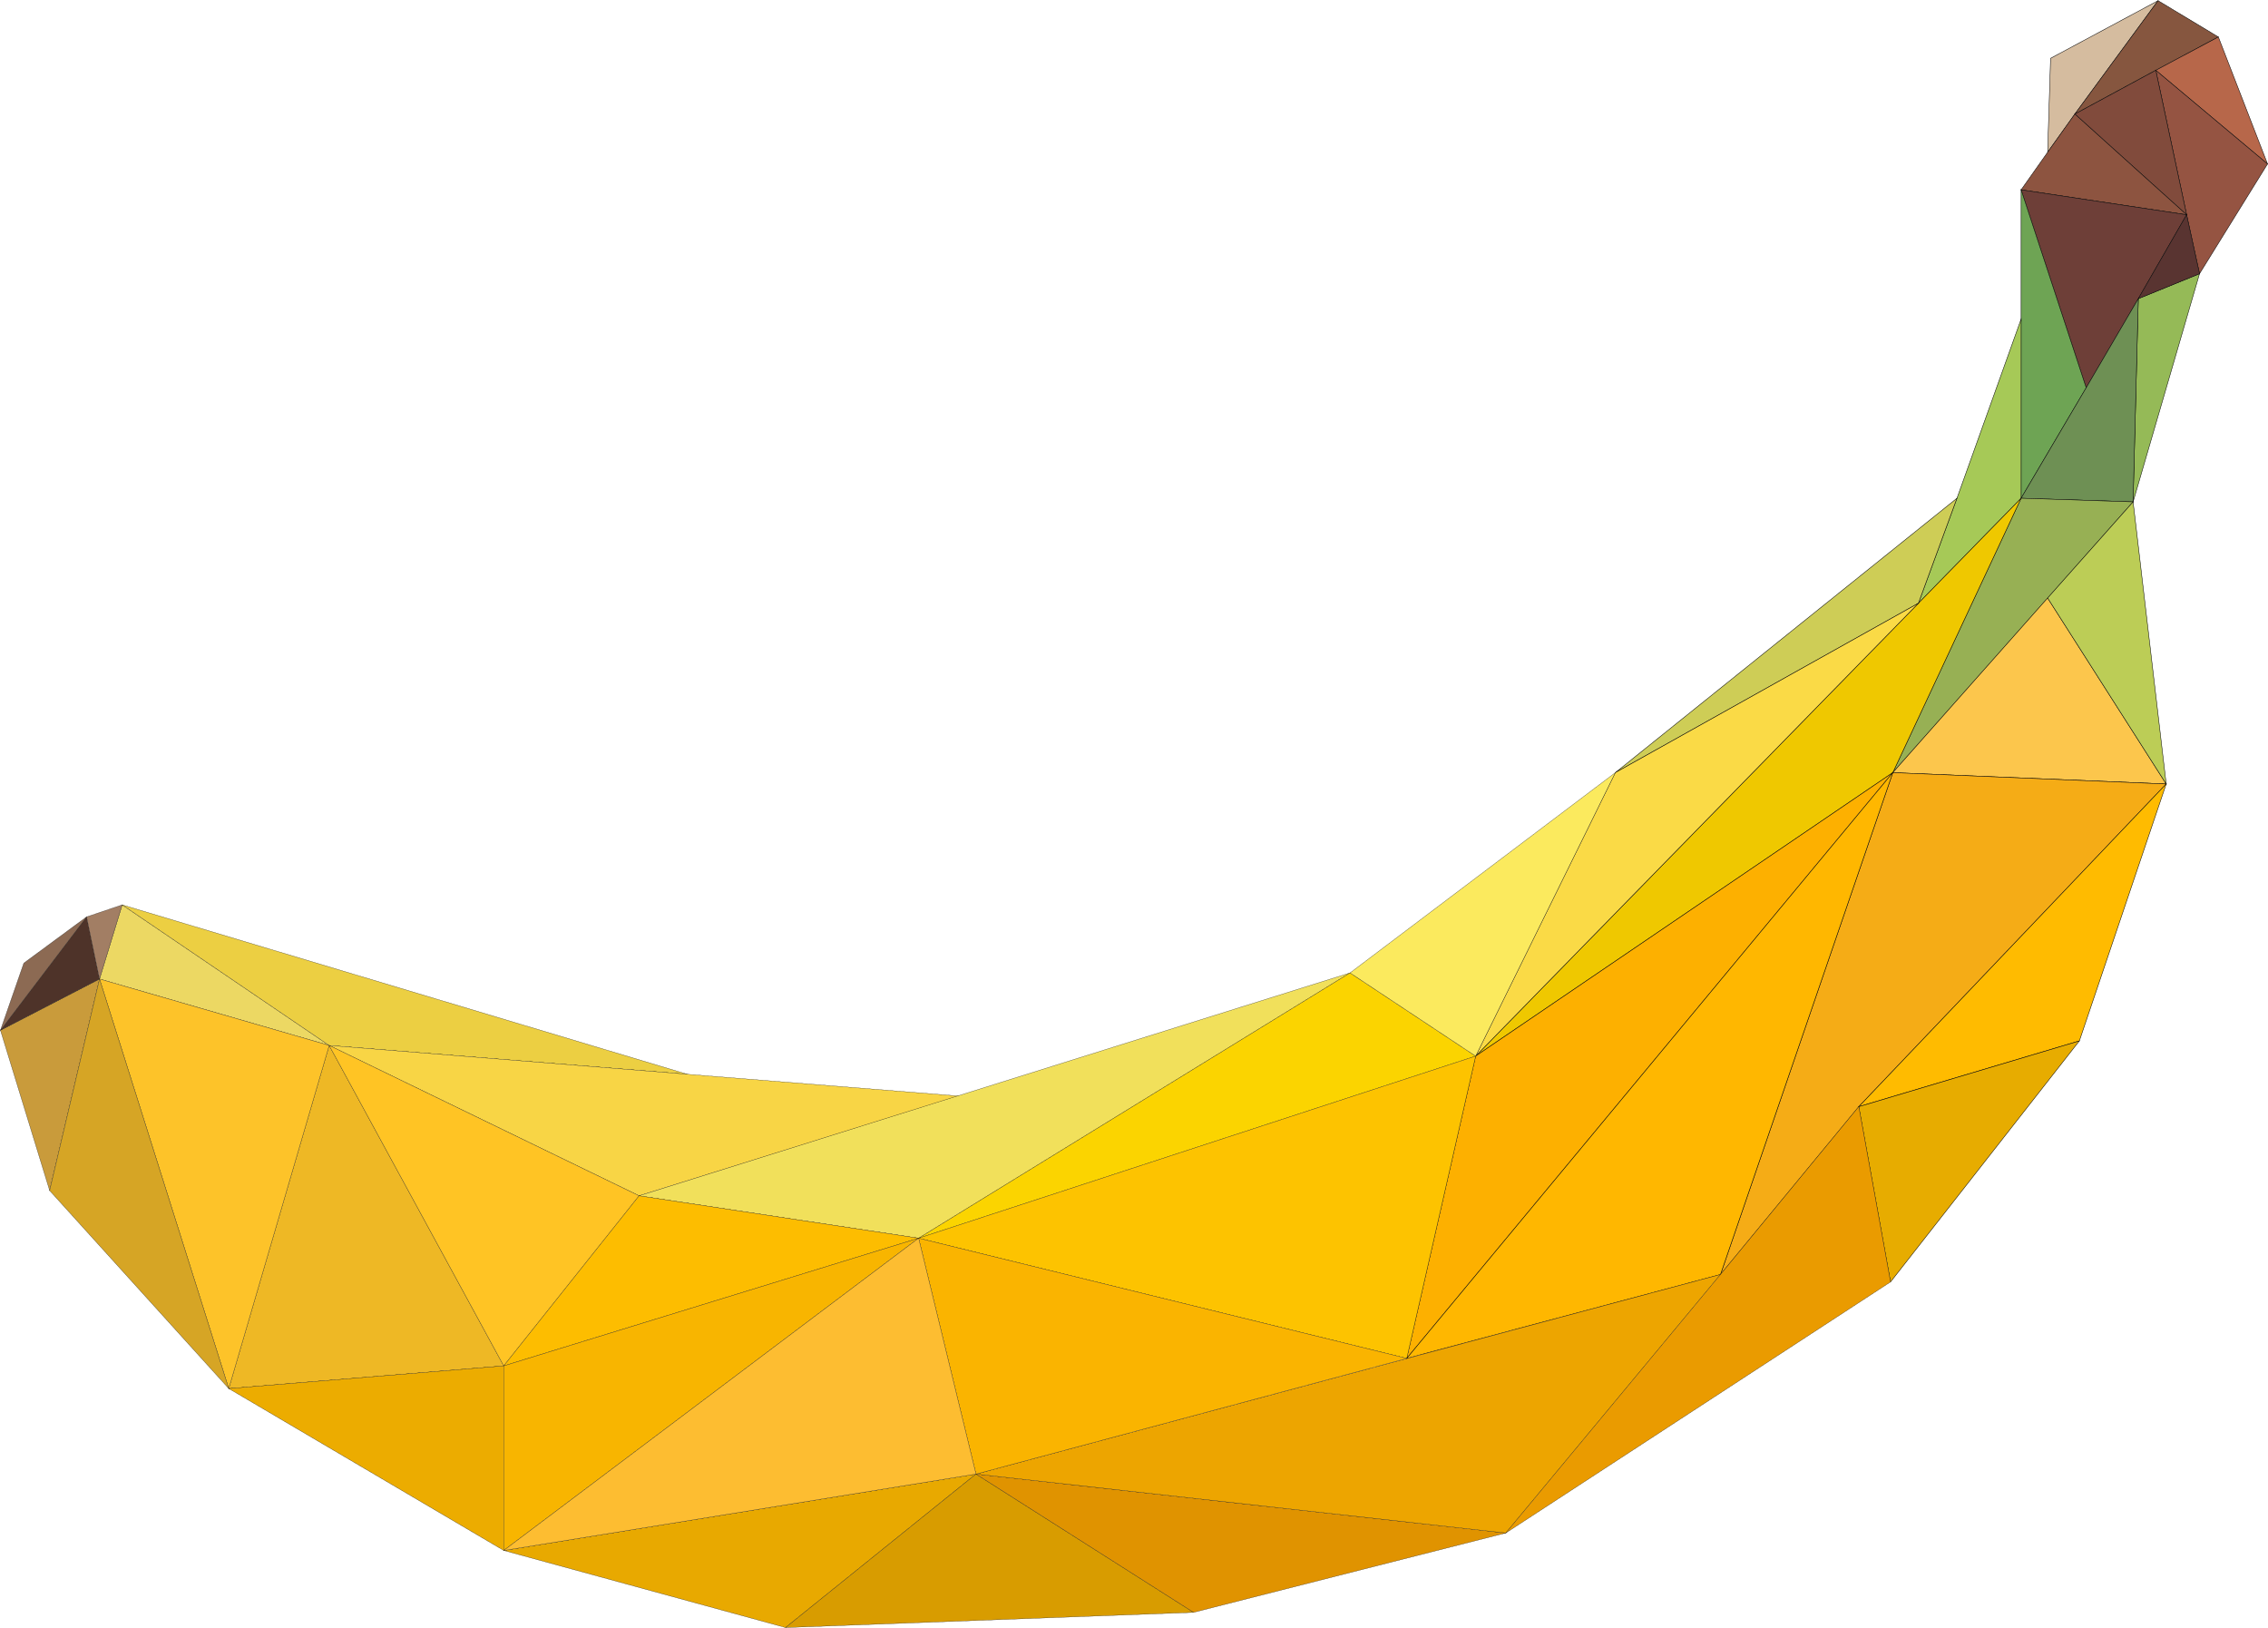
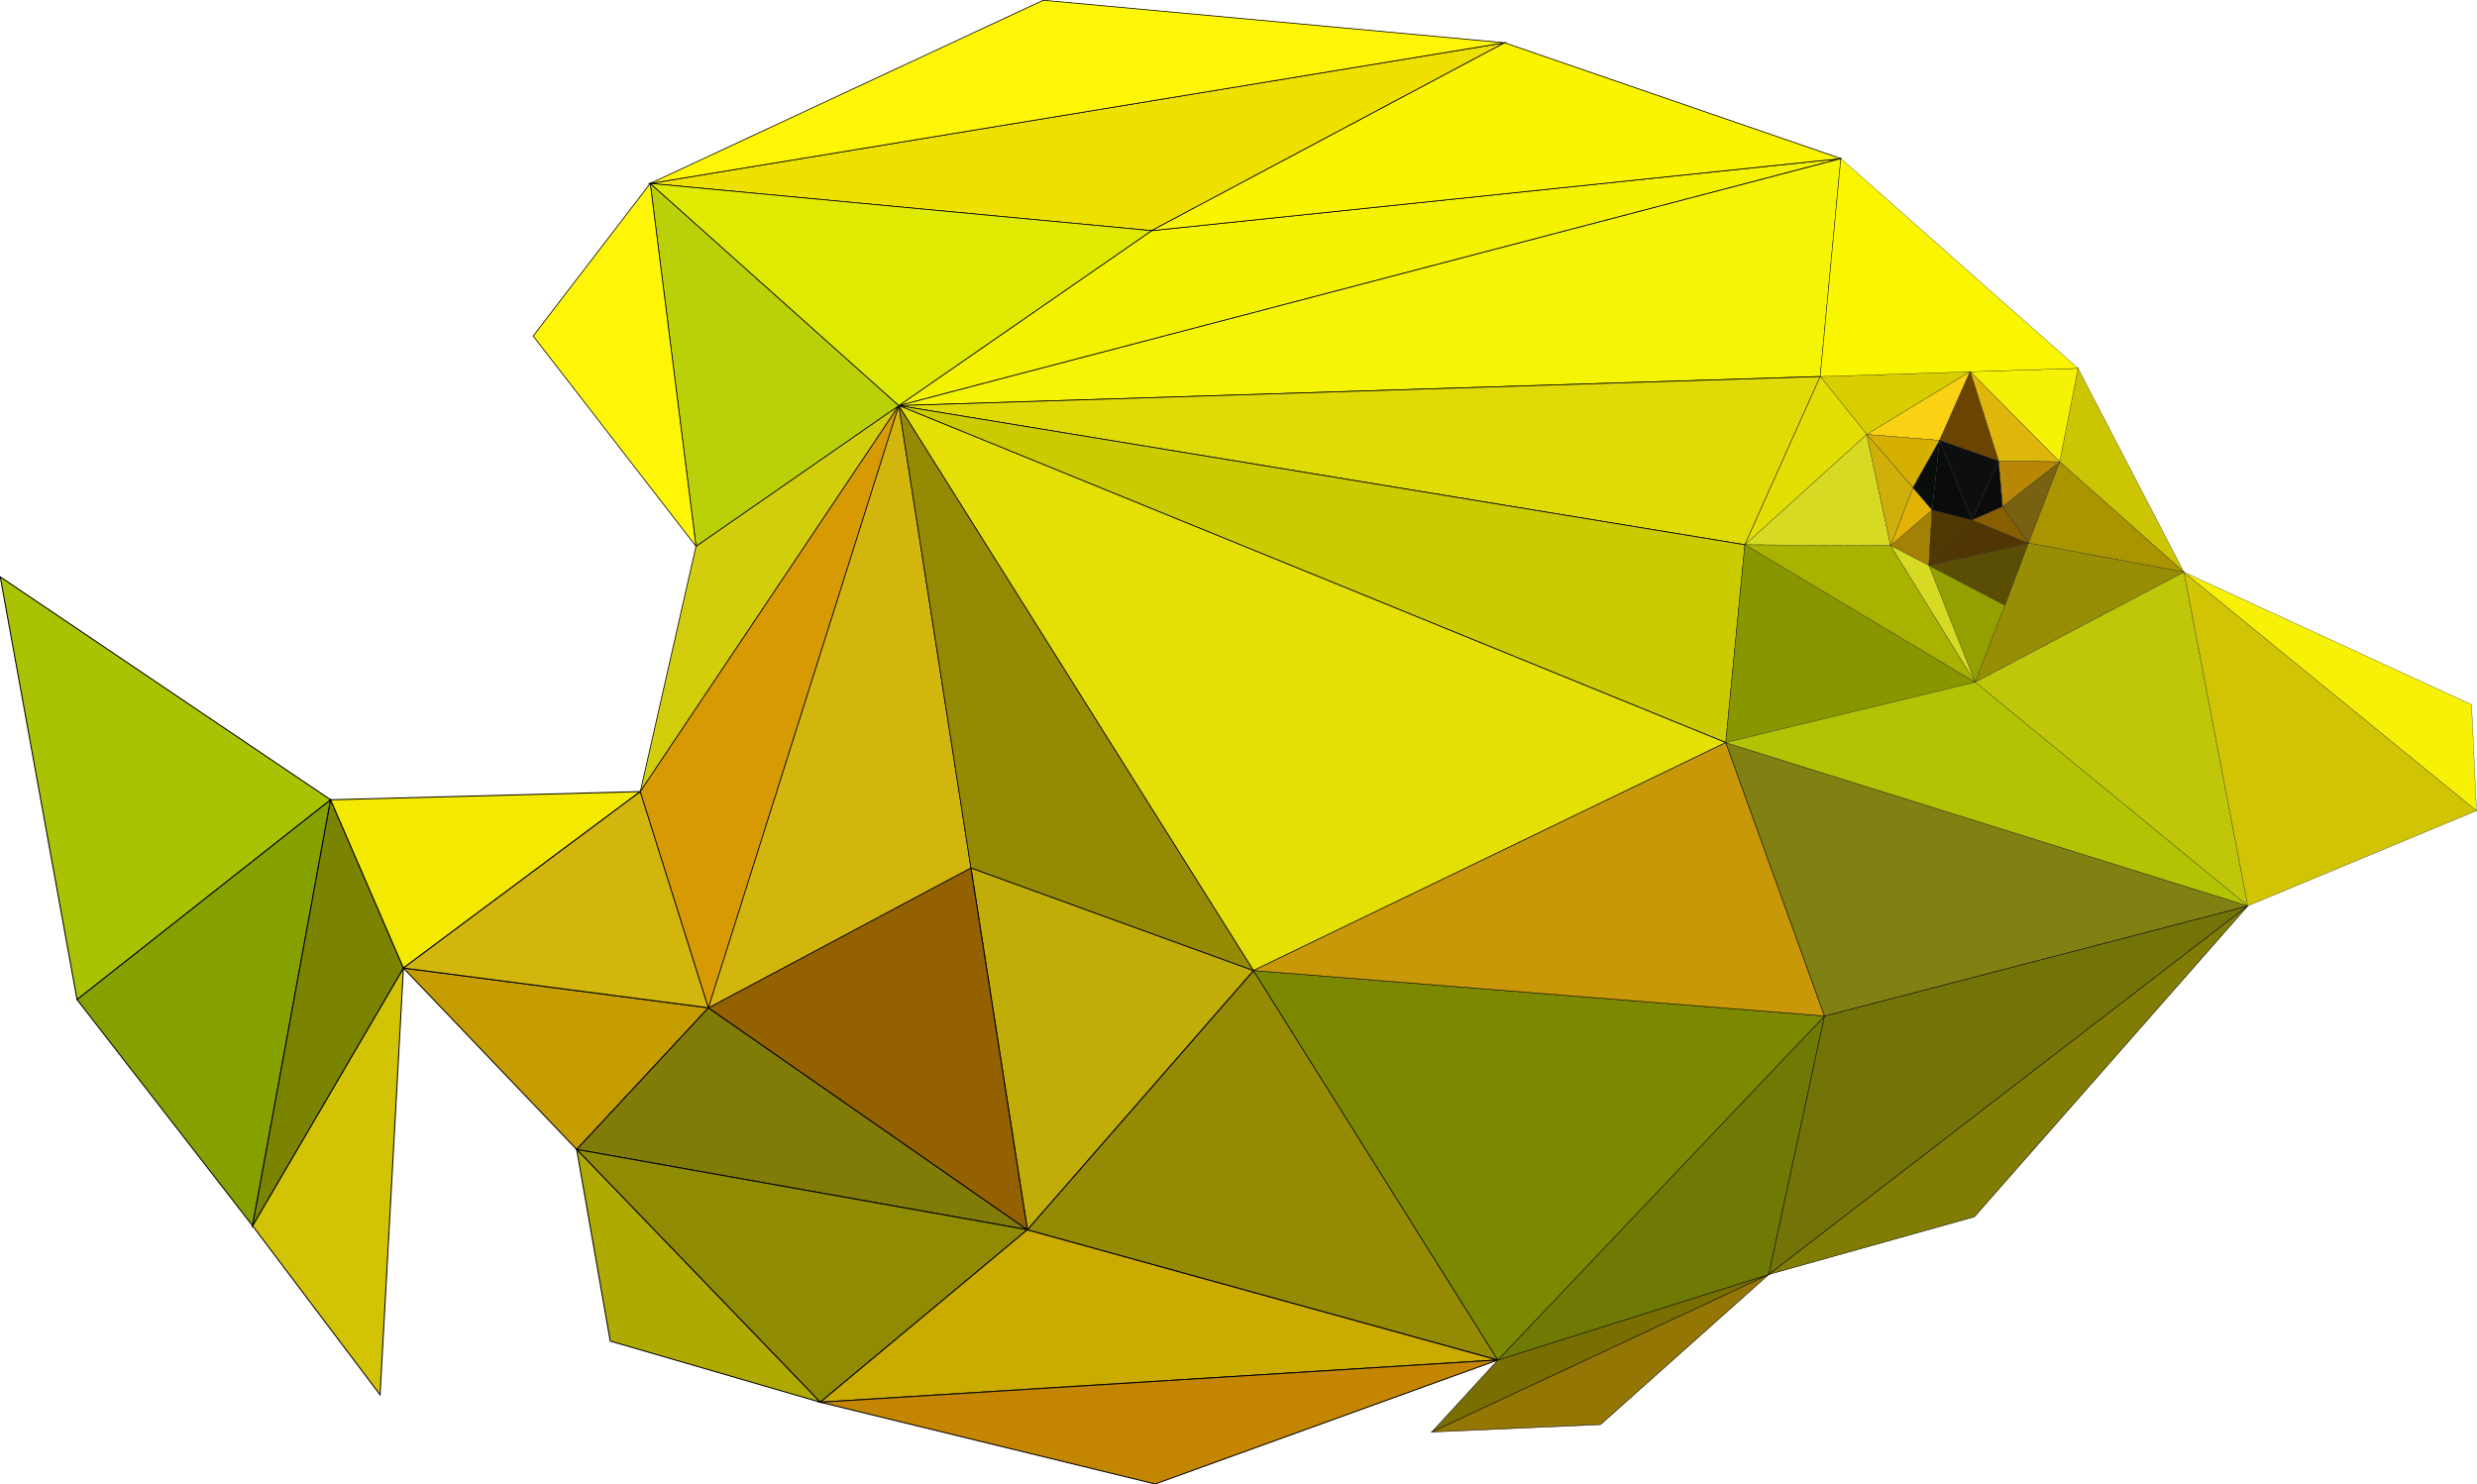
- <svg xmlns="http://www.w3.org/2000/svg" version="1.1" baseProfile="tiny" id="图层_1" x="0px" y="0px" viewBox="0 0 1000.4 717.8" xml:space="preserve">
+ <svg xmlns="http://www.w3.org/2000/svg" version="1.1" baseProfile="tiny" id="Layer_1" x="0px" y="0px" viewBox="0 0 996.5 597.1" xml:space="preserve">
  <g>
    <g>
-       <polygon fill="#D5BC9F" stroke="#000000" stroke-width="0.2" stroke-miterlimit="10" points="951.9,0.3 904.5,25.7 903.2,67     903.5,66.7 915.2,50.3   " />
-       <polygon fill="#86563F" stroke="#000000" stroke-width="0.2" stroke-miterlimit="10" points="950.9,31 978.5,16.3 951.9,0.3     915.2,50.3   " />
-       <polygon fill="#B7674A" stroke="#000000" stroke-width="0.2" stroke-miterlimit="10" points="1000.2,72.3 978.5,16.3 950.9,31       " />
-       <polygon fill="#955442" stroke="#000000" stroke-width="0.2" stroke-miterlimit="10" points="964.5,94.7 970.2,120.7 1000.2,72.3     950.9,31   " />
-       <polygon fill="#814B3C" stroke="#000000" stroke-width="0.2" stroke-miterlimit="10" points="915.2,50.3 964.5,94.7 950.9,31       " />
-       <polygon fill="#8D5440" stroke="#000000" stroke-width="0.2" stroke-miterlimit="10" points="915.2,50.3 903.5,66.7 891.5,83.7     964.5,94.7   " />
-       <polygon fill="#6E3F38" stroke="#000000" stroke-width="0.2" stroke-miterlimit="10" points="943.2,131.7 964.5,94.7 891.5,83.7     920.2,171   " />
-       <polygon fill="#6EA454" stroke="#000000" stroke-width="0.2" stroke-miterlimit="10" points="920.2,171 891.5,83.7 891.5,140.7     891.5,219.7   " />
-       <polygon fill="#95BA57" stroke="#000000" stroke-width="0.2" stroke-miterlimit="10" points="943.2,131.7 940.9,221.3     970.2,120.7   " />
-       <polygon fill="#593431" stroke="#000000" stroke-width="0.2" stroke-miterlimit="10" points="943.2,131.7 970.2,120.7 964.5,94.7       " />
-       <polygon fill="#A6C957" stroke="#000000" stroke-width="0.2" stroke-miterlimit="10" points="846.2,266 891.5,219.7 891.5,140.7     863.2,219.7 863.2,219.7   " />
-       <polygon fill="#6E9054" stroke="#000000" stroke-width="0.2" stroke-miterlimit="10" points="920.2,171 891.5,219.7 940.9,221.3     943.2,131.7   " />
-       <polygon fill="#97B054" stroke="#000000" stroke-width="0.2" stroke-miterlimit="10" points="834.9,340.7 940.9,221.3     891.5,219.7   " />
-       <polygon fill="#FCC64C" stroke="#000000" stroke-width="0.2" stroke-miterlimit="10" points="834.9,340.7 955.5,345.7     903.2,263.7   " />
-       <polygon fill="#BCCD56" stroke="#000000" stroke-width="0.2" stroke-miterlimit="10" points="955.5,345.7 940.9,221.3     903.2,263.7   " />
-       <polygon fill="#F5AC16" stroke="#000000" stroke-width="0.2" stroke-miterlimit="10" points="758.9,562 819.9,488 955.5,345.7     834.9,340.7   " />
-       <polygon fill="#FFBB00" stroke="#000000" stroke-width="0.2" stroke-miterlimit="10" points="917.2,459 955.5,345.7 819.9,488       " />
-       <polygon fill="#EFC800" stroke="#000000" stroke-width="0.2" stroke-miterlimit="10" points="834.9,340.7 891.5,219.7     650.9,465.7   " />
-       <polygon fill="#CECD56" stroke="#000000" stroke-width="0.2" stroke-miterlimit="10" points="863.2,219.7 863.2,219.7     712.5,340.7 846.2,266   " />
-       <polygon fill="#FADA46" stroke="#000000" stroke-width="0.2" stroke-miterlimit="10" points="846.2,266 712.5,340.7 650.9,465.7       " />
-       <polygon fill="#FDB000" stroke="#000000" stroke-width="0.2" stroke-miterlimit="10" points="620.5,599 834.9,340.7 650.9,465.7       " />
-       <polygon fill="#E7AC00" stroke="#000000" stroke-width="0.2" stroke-miterlimit="10" points="833.9,565.3 917.2,459 819.9,488       " />
-       <polygon fill="#FFB700" stroke="#000000" stroke-width="0.2" stroke-miterlimit="10" points="758.9,562 758.9,562 758.9,562     834.9,340.7 620.5,599   " />
+       <polygon fill="#A9C204" stroke="#000000" stroke-width="0.4" stroke-miterlimit="10" points="0.1,232.1 31,402.2 133,321.8   " />
+       <polygon fill="#D3C305" stroke="#000000" stroke-width="0.4" stroke-miterlimit="10" points="152.9,561.2 162.3,389.5     101.6,493.2   " />
+       <polygon fill="#84A100" stroke="#000000" stroke-width="0.4" stroke-miterlimit="10" points="31,402.2 101.6,493.2 133,321.8       " />
+       <polygon fill="#7A8400" stroke="#000000" stroke-width="0.4" stroke-miterlimit="10" points="101.6,493.2 162.3,389.5 133,321.8       " />
+       <polygon fill="#C69D01" stroke="#000000" stroke-width="0.4" stroke-miterlimit="10" points="232,462.5 285,405.5 162.3,389.5       " />
+       <polygon fill="#F4E900" stroke="#000000" stroke-width="0.4" stroke-miterlimit="10" points="257.6,318.5 133,321.8 162.3,389.5       " />
+       <polygon fill="#817B08" stroke="#000000" stroke-width="0.4" stroke-miterlimit="10" points="285,405.5 232,462.5 413.3,494.8       " />
+       <polygon fill="#8F8C04" stroke="#000000" stroke-width="0.4" stroke-miterlimit="10" points="232,462.5 330,564.2 413.3,494.8       " />
+       <polygon fill="#CBAB00" stroke="#000000" stroke-width="0.4" stroke-miterlimit="10" points="330,564.2 602.6,547.2 413.3,494.8       " />
+       <polygon fill="#C48600" stroke="#000000" stroke-width="0.4" stroke-miterlimit="10" points="464.7,597.1 602.6,547.2 330,564.2       " />
+       <polygon fill="#948A04" stroke="#000000" stroke-width="0.4" stroke-miterlimit="10" points="413.3,494.8 602.6,547.2     504.3,390.5   " />
+       <polygon fill="#C0AD07" stroke="#000000" stroke-width="0.4" stroke-miterlimit="10" points="413.3,494.8 504.3,390.5     390.6,349.2   " />
+       <polygon fill="#946100" stroke="#000000" stroke-width="0.4" stroke-miterlimit="10" points="390.6,349.2 285,405.5 413.3,494.8       " />
+       <polygon fill="#AFAA01" stroke="#000000" stroke-width="0.4" stroke-miterlimit="10" points="245.5,539.6 330,564.2 232,462.5       " />
+       <polygon fill="#D2B60E" stroke="#000000" stroke-width="0.4" stroke-miterlimit="10" points="257.6,318.5 162.3,389.5 285,405.5       " />
    </g>
    <g>
-       <polygon fill="#EEB825" stroke="#000000" stroke-width="0.1" stroke-miterlimit="10" points="145.2,461 100.9,612.3 222.2,602.3       " />
-       <polygon fill="#ECD863" stroke="#000000" stroke-width="0.1" stroke-miterlimit="10" points="145.2,461 53.9,399 43.9,431.7   " />
-       <polygon fill="#FDC329" stroke="#000000" stroke-width="0.1" stroke-miterlimit="10" points="43.9,431.7 100.9,612.3 145.2,461       " />
-       <polygon fill="#C99B3B" stroke="#000000" stroke-width="0.1" stroke-miterlimit="10" points="0.2,454.3 21.9,525 43.9,431.7   " />
-       <polygon fill="#D6A525" stroke="#000000" stroke-width="0.1" stroke-miterlimit="10" points="21.9,525 100.9,612.3 43.9,431.7       " />
-       <polygon fill="#4E3329" stroke="#000000" stroke-width="0.1" stroke-miterlimit="10" points="38.2,404.3 0.2,454.3 43.9,431.7       " />
-       <polygon fill="#8C6A53" stroke="#000000" stroke-width="0.1" stroke-miterlimit="10" points="10.5,424.7 0.2,454.3 38.2,404.3       " />
-       <polygon fill="#A27E64" stroke="#000000" stroke-width="0.1" stroke-miterlimit="10" points="53.9,399 38.2,404.3 43.9,431.7       " />
-       <polygon fill="#ECCF42" stroke="#000000" stroke-width="0.1" stroke-miterlimit="10" points="303.2,473.7 53.9,399 145.2,461       " />
-       <polygon fill="#F8D545" stroke="#000000" stroke-width="0.1" stroke-miterlimit="10" points="281.9,527.3 422.9,483.3     303.2,473.7 145.2,461   " />
-       <polygon fill="#ECAC00" stroke="#000000" stroke-width="0.1" stroke-miterlimit="10" points="100.9,612.3 222.2,683.7     222.2,602.3   " />
-       <polygon fill="#FFC424" stroke="#000000" stroke-width="0.1" stroke-miterlimit="10" points="222.2,602.3 281.9,527.3 145.2,461       " />
-       <polygon fill="#E8A900" stroke="#000000" stroke-width="0.1" stroke-miterlimit="10" points="222.2,683.7 346.5,717.7 430.5,650       " />
-       <polygon fill="#F1E05B" stroke="#000000" stroke-width="0.1" stroke-miterlimit="10" points="595.5,429 281.9,527.3 405.2,546       " />
-       <polygon fill="#FBD400" stroke="#000000" stroke-width="0.1" stroke-miterlimit="10" points="650.9,465.7 595.5,429 405.2,546       " />
-       <polygon fill="#FDC300" stroke="#000000" stroke-width="0.1" stroke-miterlimit="10" points="650.9,465.7 405.2,546 620.5,599       " />
-       <polygon fill="#D89C00" stroke="#000000" stroke-width="0.1" stroke-miterlimit="10" points="346.5,717.7 526.5,711 430.5,650       " />
-       <polygon fill="#E09300" stroke="#000000" stroke-width="0.1" stroke-miterlimit="10" points="526.5,711 664.2,676 430.5,650   " />
-       <polygon fill="#FBEA5E" stroke="#000000" stroke-width="0.1" stroke-miterlimit="10" points="712.5,340.7 595.5,429 650.9,465.7       " />
-       <polygon fill="#EDA500" stroke="#000000" stroke-width="0.1" stroke-miterlimit="10" points="430.5,650 664.2,676 758.9,562   " />
-       <polygon fill="#EA9B00" stroke="#000000" stroke-width="0.1" stroke-miterlimit="10" points="758.9,562 758.9,562 758.9,562     664.2,676 833.9,565.3 819.9,488   " />
-       <polygon fill="#FDBD00" stroke="#000000" stroke-width="0.1" stroke-miterlimit="10" points="405.2,546 281.9,527.3 222.2,602.3       " />
-       <polygon fill="#FAB400" stroke="#000000" stroke-width="0.1" stroke-miterlimit="10" points="405.2,546 430.5,650 620.5,599   " />
-       <polygon fill="#F8B500" stroke="#000000" stroke-width="0.1" stroke-miterlimit="10" points="222.2,602.3 222.2,683.7 405.2,546       " />
-       <polygon fill="#FDBD31" stroke="#000000" stroke-width="0.1" stroke-miterlimit="10" points="405.2,546 222.2,683.7 430.5,650       " />
+       <polygon fill="#D3CE0C" stroke="#000000" stroke-width="0.3" stroke-miterlimit="10" points="361.6,163.2 280,219.8 257.6,318.5       " />
+       <polygon fill="#EEE100" stroke="#000000" stroke-width="0.3" stroke-miterlimit="10" points="605.3,17.2 261.6,73.8 463.3,92.8       " />
+       <polygon fill="#D79A02" stroke="#000000" stroke-width="0.3" stroke-miterlimit="10" points="257.6,318.5 285,405.5 361.6,163.2       " />
+       <polygon fill="#F4F201" stroke="#000000" stroke-width="0.3" stroke-miterlimit="10" points="361.6,163.2 740.6,63.8 463.3,92.8       " />
+       <polygon fill="#D2B60E" stroke="#000000" stroke-width="0.3" stroke-miterlimit="10" points="361.6,163.2 285,405.5 390.6,349.2       " />
+       <polygon fill="#F5F405" stroke="#000000" stroke-width="0.3" stroke-miterlimit="10" points="732.3,151.5 740.6,63.8 361.6,163.2       " />
+       <polygon fill="#948A04" stroke="#000000" stroke-width="0.3" stroke-miterlimit="10" points="390.6,349.2 390.6,349.2     504.3,390.5 361.6,163.2   " />
+       <polygon fill="#E0DB06" stroke="#000000" stroke-width="0.3" stroke-miterlimit="10" points="732.3,151.5 361.6,163.2 702,219.2       " />
+       <polygon fill="#CBCB01" stroke="#000000" stroke-width="0.3" stroke-miterlimit="10" points="361.6,163.2 694.3,298.8 702,219.2       " />
+       <polygon fill="#E4DF05" stroke="#000000" stroke-width="0.3" stroke-miterlimit="10" points="504.3,390.5 694.3,298.8     361.6,163.2   " />
+       <polygon fill="#BAD008" stroke="#000000" stroke-width="0.3" stroke-miterlimit="10" points="261.6,73.8 280,219.8 361.6,163.2       " />
+       <polygon fill="#DFEA02" stroke="#000000" stroke-width="0.3" stroke-miterlimit="10" points="463.3,92.8 261.6,73.8 361.6,163.2       " />
+       <polygon fill="#FFF607" stroke="#000000" stroke-width="0.3" stroke-miterlimit="10" points="419.7,0.1 261.6,73.8 605.3,17.2       " />
+       <polygon fill="#FFF607" stroke="#000000" stroke-width="0.3" stroke-miterlimit="10" points="214.5,135.2 280,219.8 261.6,73.8       " />
+       <polygon fill="#FAF400" stroke="#000000" stroke-width="0.3" stroke-miterlimit="10" points="740.6,63.8 605.3,17.2 463.3,92.8       " />
+     </g>
+     <g>
+       <polygon fill="#796F00" stroke="#000000" stroke-width="0.2" stroke-miterlimit="10" points="576,576.2 711.6,512.8 602.6,547.2       " />
+       <polygon fill="#6E7A03" stroke="#000000" stroke-width="0.2" stroke-miterlimit="10" points="602.6,547.2 711.6,512.8 734,408.8       " />
+       <polygon fill="#7B8800" stroke="#000000" stroke-width="0.2" stroke-miterlimit="10" points="504.3,390.5 602.6,547.2 734,408.8       " />
+       <polygon fill="#737407" stroke="#000000" stroke-width="0.2" stroke-miterlimit="10" points="711.6,512.8 904.3,364.5 734,408.8       " />
+       <polygon fill="#C99808" stroke="#000000" stroke-width="0.2" stroke-miterlimit="10" points="734,408.8 694.3,298.8 504.3,390.5       " />
+       <polygon fill="#818013" stroke="#000000" stroke-width="0.2" stroke-miterlimit="10" points="734,408.8 904.3,364.5 694.3,298.8       " />
+       <polygon fill="#807C04" stroke="#000000" stroke-width="0.2" stroke-miterlimit="10" points="794.3,489.6 904.3,364.5     711.6,512.8   " />
+       <polygon fill="#947605" stroke="#000000" stroke-width="0.2" stroke-miterlimit="10" points="643.9,573.2 711.6,512.8 576,576.2       " />
+     </g>
+     <g>
+       <line fill="none" stroke="#000000" stroke-width="0.1" stroke-miterlimit="10" x1="836" y1="148.2" x2="732.3" y2="151.5" />
+       <polygon fill="#CCC503" stroke="#000000" stroke-width="0.1" stroke-miterlimit="10" points="878.6,230.2 836,148.2 828.6,185.8       " />
+       <polygon fill="#AA9400" stroke="#000000" stroke-width="0.1" stroke-miterlimit="10" points="816,218.5 878.6,230.2 828.6,185.8       " />
+       <polygon fill="#F6F205" stroke="#000000" stroke-width="0.1" stroke-miterlimit="10" points="828.6,185.8 836,148.2 792.6,149.5       " />
+       <polygon fill="#D9CF00" stroke="#000000" stroke-width="0.1" stroke-miterlimit="10" points="792.6,149.5 732.3,151.5 751,174.8       " />
+       <polygon fill="#E3DE04" stroke="#000000" stroke-width="0.1" stroke-miterlimit="10" points="751,174.8 732.3,151.5 702,219.2       " />
+       <path fill="#988E05" stroke="#000000" stroke-width="0.1" stroke-miterlimit="10" d="M806.6,243.5L806.6,243.5L806.6,243.5z" />
+       <polygon fill="#988E05" stroke="#000000" stroke-width="0.1" stroke-miterlimit="10" points="806.6,243.5 794.6,274.5     878.6,230.2 816,218.5   " />
+       <polygon fill="#D6DA22" stroke="#000000" stroke-width="0.1" stroke-miterlimit="10" points="702,219.2 760.6,219.5 751,174.8       " />
+       <polygon fill="#949F00" stroke="#000000" stroke-width="0.1" stroke-miterlimit="10" points="806.6,243.5 776,227.5 794.6,274.5       " />
+       <polygon fill="#5A4D04" stroke="#000000" stroke-width="0.1" stroke-miterlimit="10" points="806.6,243.5 806.6,243.5 816,218.5     776,227.5   " />
+       <polygon fill="#AAB200" stroke="#000000" stroke-width="0.1" stroke-miterlimit="10" points="702,219.2 794.6,274.5 760.6,219.5       " />
+       <polygon fill="#F9F600" stroke="#000000" stroke-width="0.1" stroke-miterlimit="10" points="836,148.2 740.6,63.8 732.3,151.5       " />
+       <polygon fill="#BFC708" stroke="#000000" stroke-width="0.1" stroke-miterlimit="10" points="794.6,274.5 904.3,364.5     878.6,230.2   " />
+       <polygon fill="#889600" stroke="#000000" stroke-width="0.1" stroke-miterlimit="10" points="694.3,298.8 794.6,274.5 702,219.2       " />
+       <polygon fill="#B2C303" stroke="#000000" stroke-width="0.1" stroke-miterlimit="10" points="694.3,298.8 904.3,364.5     794.6,274.5   " />
+       <polygon fill="#D1C405" stroke="#000000" stroke-width="0.1" stroke-miterlimit="10" points="878.6,230.2 904.3,364.5     996.3,326.2   " />
+       <polygon fill="#F7F108" stroke="#000000" stroke-width="0.1" stroke-miterlimit="10" points="994.3,283.5 878.6,230.2     996.3,326.2   " />
+       <polygon fill="#786111" stroke="#000000" stroke-width="0.1" stroke-miterlimit="10" points="816,218.5 828.6,185.8 805.6,203.8       " />
+       <polygon fill="#A38105" stroke="#000000" stroke-width="0.1" stroke-miterlimit="10" points="777.3,205.2 760.6,219.5 776,227.5       " />
+       <polygon fill="#503602" stroke="#000000" stroke-width="0.1" stroke-miterlimit="10" points="776,227.5 816,218.5 793.3,209.2       " />
+       <polygon fill="#503803" stroke="#000000" stroke-width="0.1" stroke-miterlimit="10" points="776,227.5 793.3,209.2 777.3,205.2       " />
+       <polygon fill="#875E00" stroke="#000000" stroke-width="0.1" stroke-miterlimit="10" points="793.3,209.2 816,218.5 805.6,203.8       " />
+       <polygon fill="#FBD113" stroke="#000000" stroke-width="0.1" stroke-miterlimit="10" points="780.3,177.2 792.6,149.5 751,174.8       " />
+       <polygon fill="#DFB70B" stroke="#000000" stroke-width="0.1" stroke-miterlimit="10" points="828.6,185.8 792.6,149.5 804,185.5       " />
+       <polygon fill="#6A4400" stroke="#000000" stroke-width="0.1" stroke-miterlimit="10" points="804,185.5 792.6,149.5 780.3,177.2       " />
+       <polygon fill="#D6B000" stroke="#000000" stroke-width="0.1" stroke-miterlimit="10" points="780.3,177.2 751,174.8 769.6,196.2       " />
+       <polygon fill="#E2B204" stroke="#000000" stroke-width="0.1" stroke-miterlimit="10" points="769.6,196.2 760.6,219.5     777.3,205.2   " />
+       <polygon fill="#D0AF0B" stroke="#000000" stroke-width="0.1" stroke-miterlimit="10" points="751,174.8 760.6,219.5 769.6,196.2       " />
+       <polygon fill="#B88706" stroke="#000000" stroke-width="0.1" stroke-miterlimit="10" points="805.6,203.8 828.6,185.8 804,185.5       " />
+       <polygon fill="#0A0C0B" stroke="#000000" stroke-width="0.1" stroke-miterlimit="10" points="793.3,209.2 780.3,177.2     777.3,205.2   " />
+       <polygon fill="#0B0A0D" stroke="#000000" stroke-width="0.1" stroke-miterlimit="10" points="805.6,203.8 804,185.5 793.3,209.2       " />
+       <polygon fill="#0C0E0F" stroke="#000000" stroke-width="0.1" stroke-miterlimit="10" points="804,185.5 780.3,177.2 793.3,209.2       " />
+       <polygon fill="#090E0B" stroke="#000000" stroke-width="0.1" stroke-miterlimit="10" points="777.3,205.2 780.3,177.2     769.6,196.2   " />
+       <polygon fill="#D6DA22" stroke="#000000" stroke-width="0.1" stroke-miterlimit="10" points="760.6,219.5 776,227.5 794.6,274.5       " />
    </g>
  </g>
</svg>
